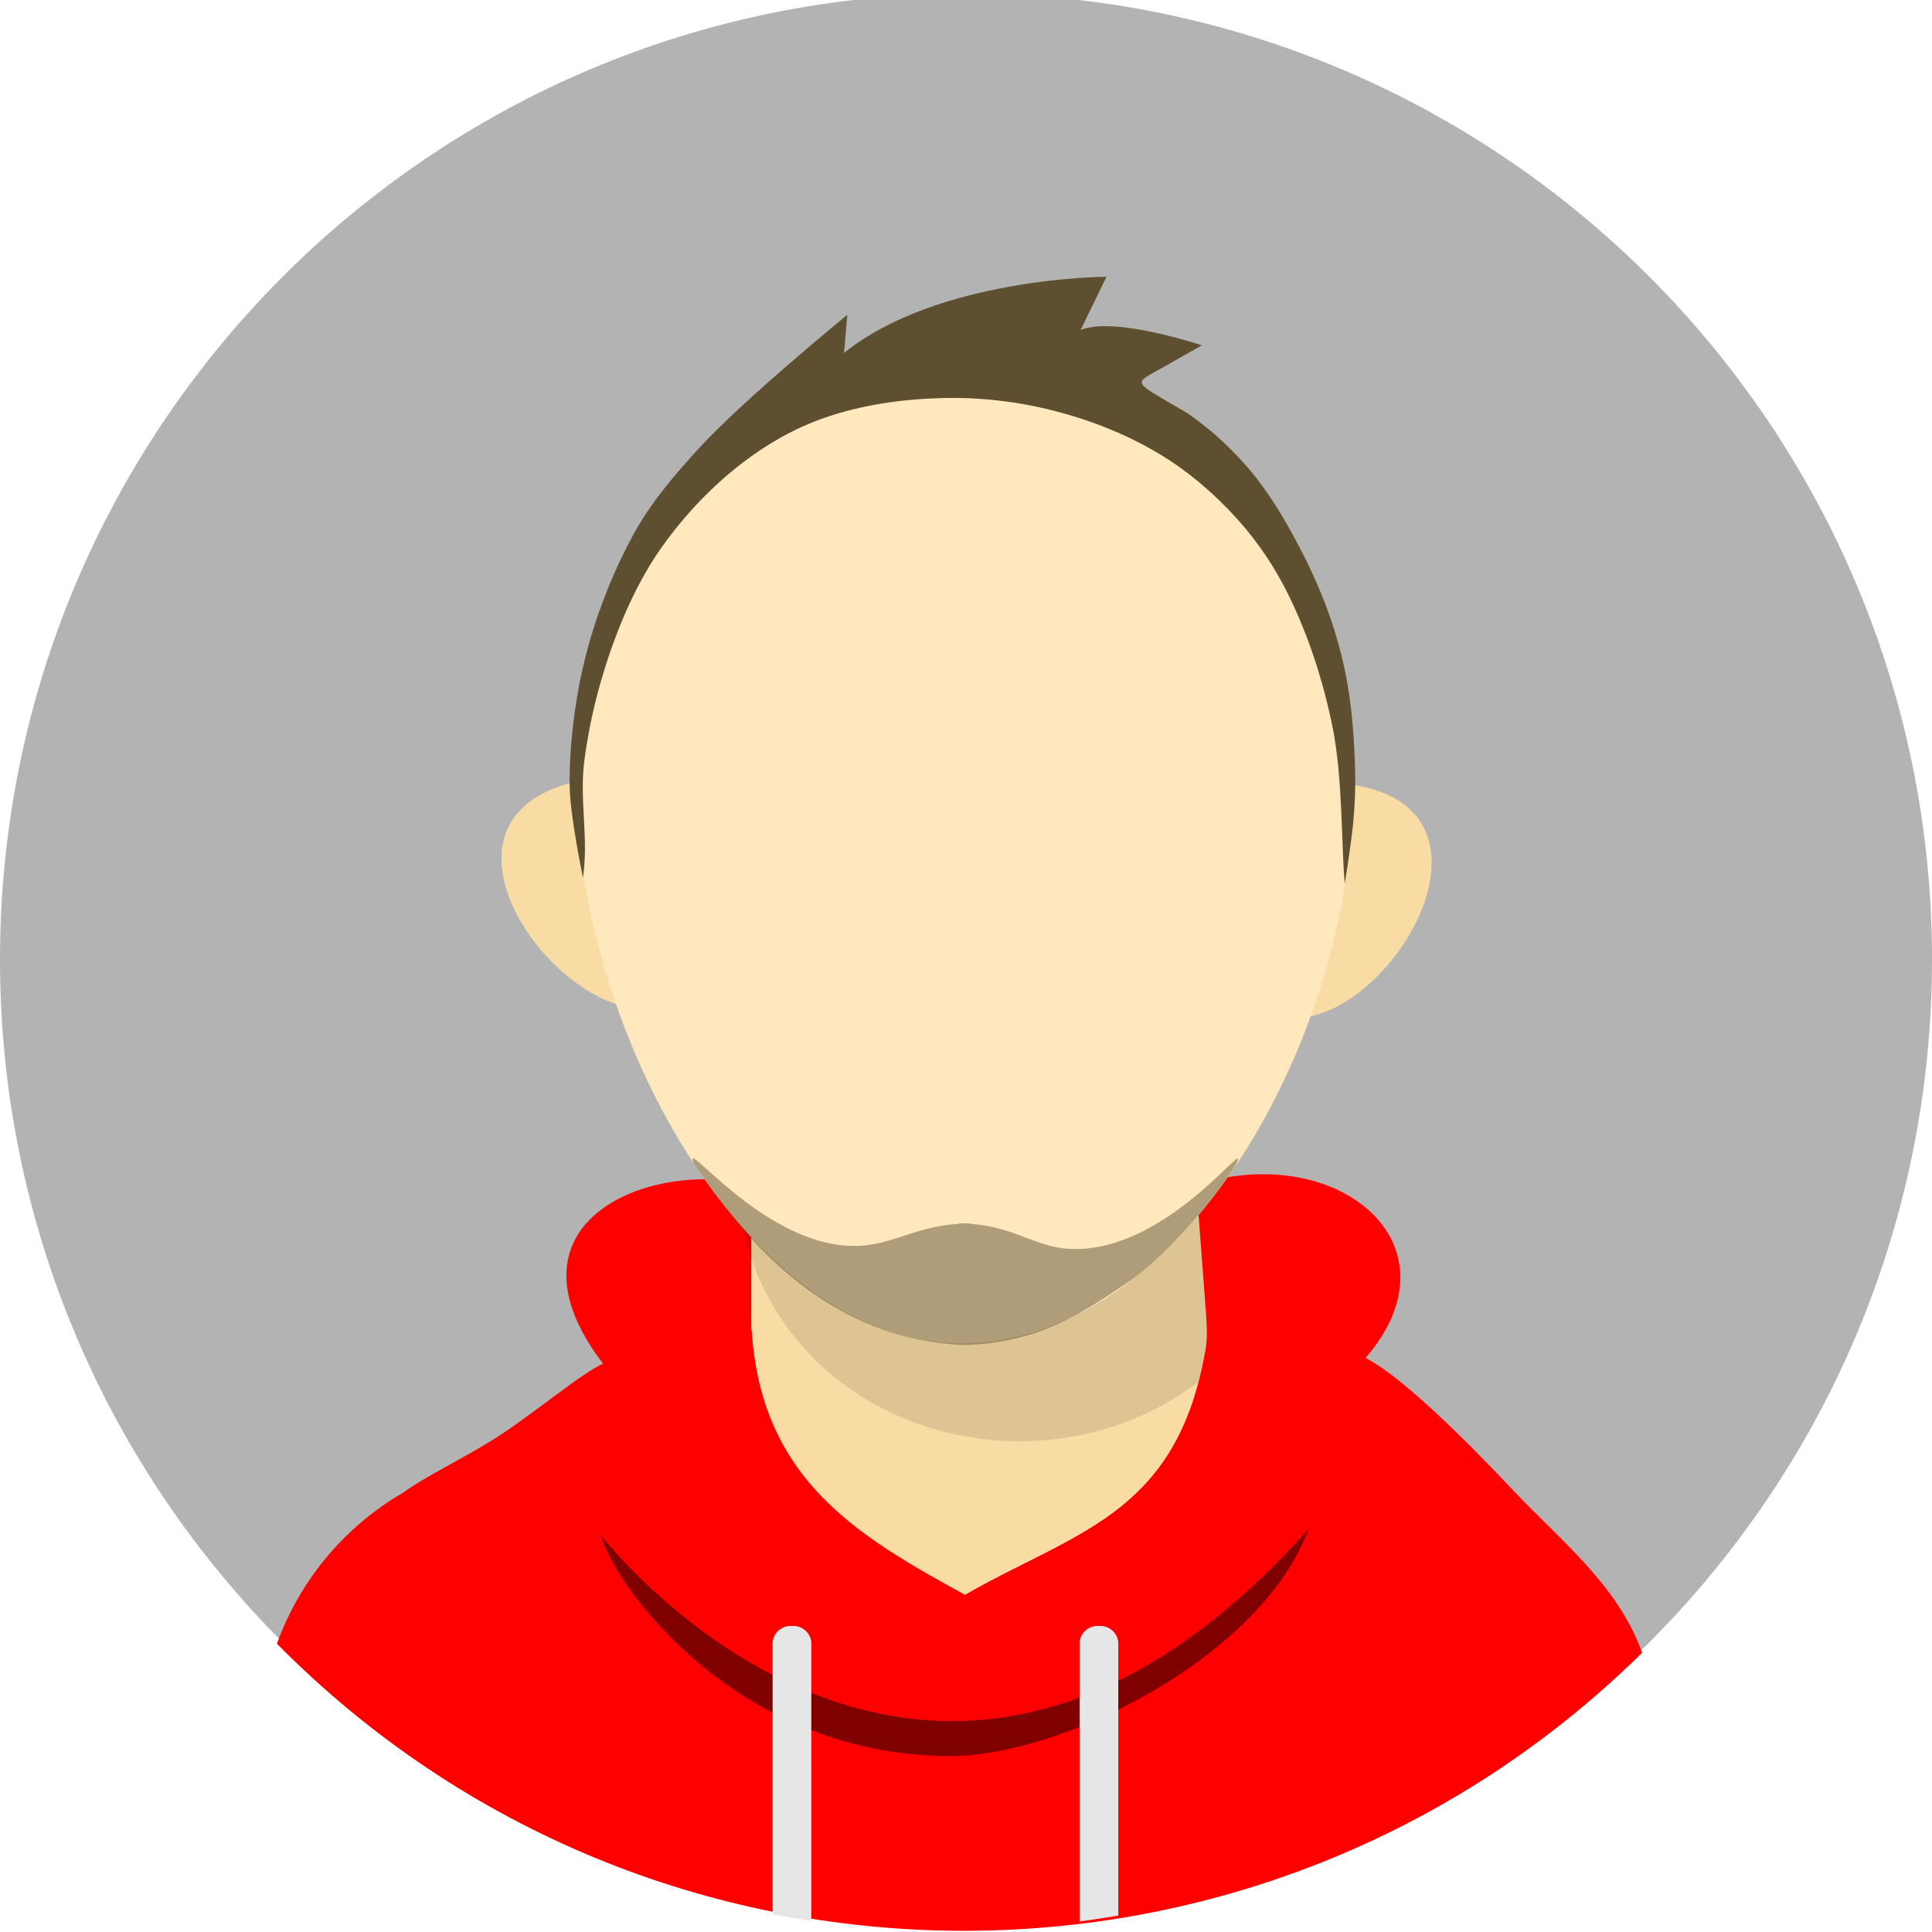
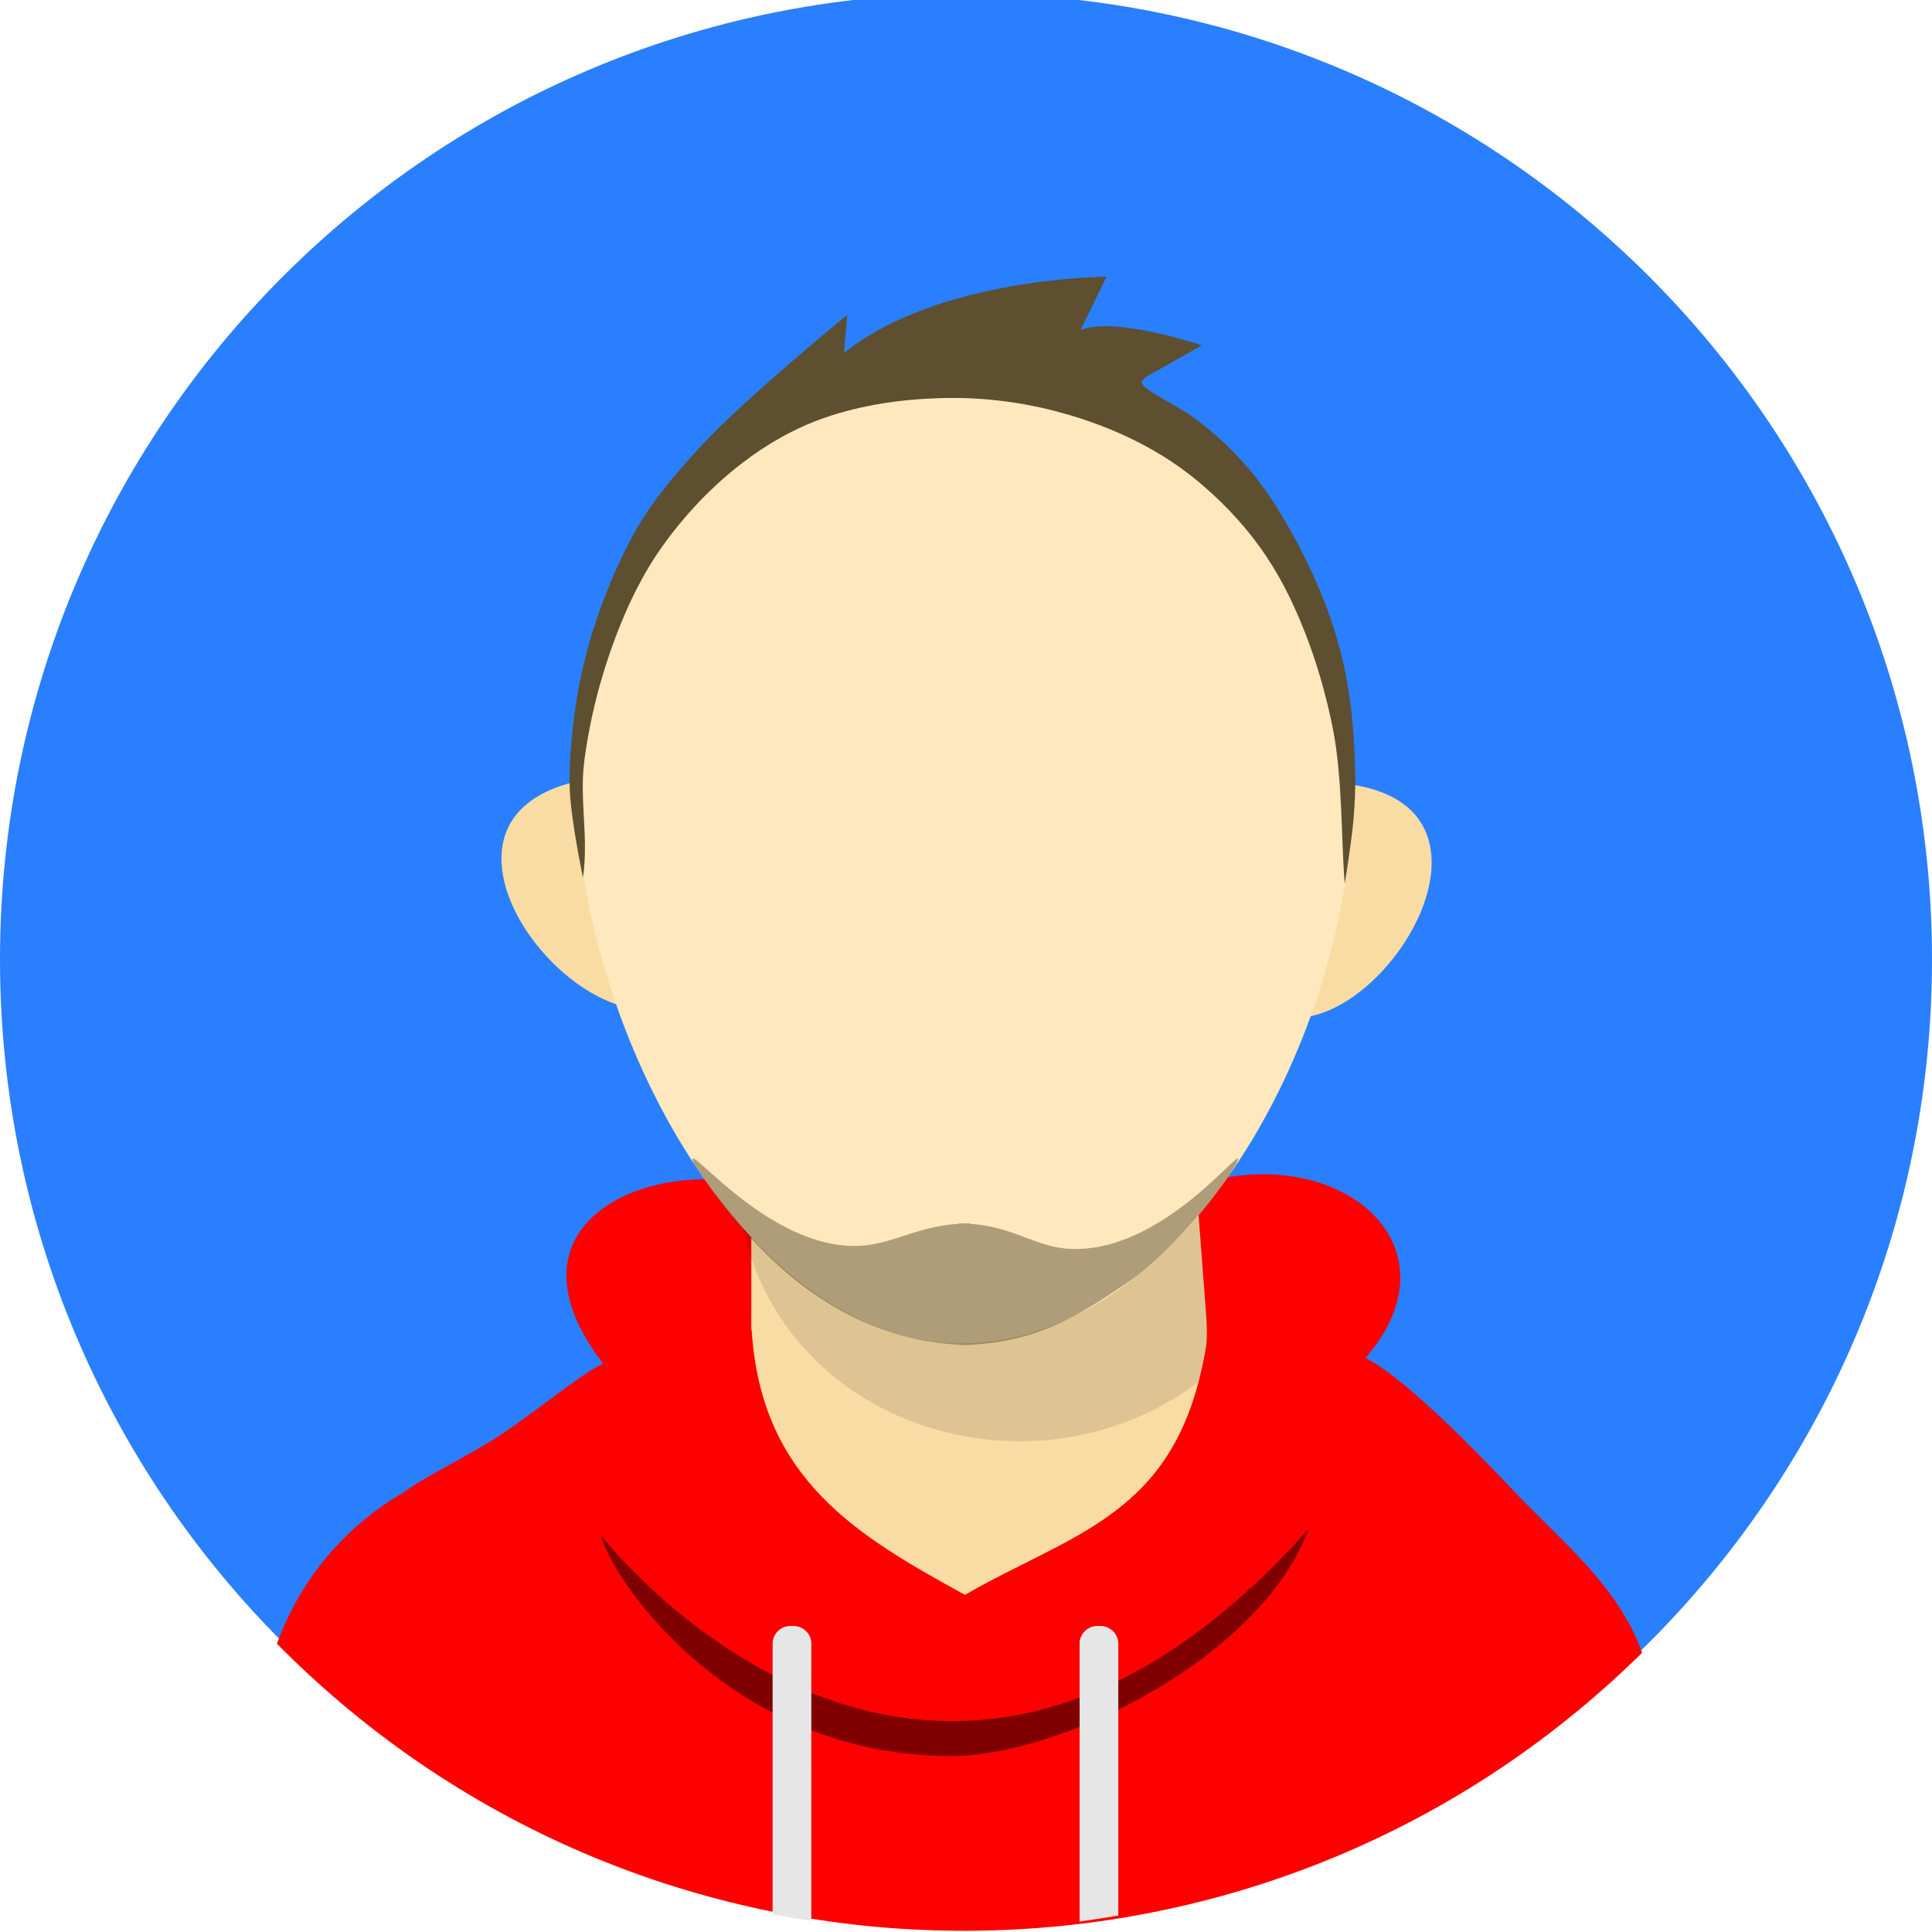
<svg xmlns="http://www.w3.org/2000/svg" viewBox="0 0 61.8 61.8" version="1.1" id="svg26">
  <defs id="defs30" />
  <g data-name="Layer 2" id="Layer_2">
    <g data-name="—ÎÓÈ 1" id="_ÎÓÈ_1">
-       <circle r="30.9" style="fill:#b3b3b3" cx="30.9" cy="30.692" fill="#ffc200" id="circle4" />
+       <circle r="30.9" style="fill:#2a7fff" cx="30.9" cy="30.692" fill="#ffc200" id="circle4" />
      <path style="fill:#ff0000" id="path6-8" fill-rule="evenodd" fill="#677079" d="m 52.525,52.87 c -12.143,11.969 -31.685,11.838 -43.667,-0.291 0.736,-2.035 2.165,-3.746 4.037,-4.832 0.696,-0.515 2.01,-1.139 2.982,-1.762 1.166,-0.746 2.767,-2.09 3.415,-2.364 -3.096,-4.042 0.543,-6.136 3.811,-5.879 3.781,0.688 3.265,1.173 7.317,1.217 3.336,0.037 4.583,-0.655 8.364,-1.206 4.357,-1.025 7.893,2.224 4.895,5.686 1.129,0.552 3.26,2.68 4.703,4.212 1.524,1.617 3.387,3.065 4.144,5.22 z" />
      <path d="m 24.032,38.68 14.295,0.021 0.244,3.236 c 0.031,0.575 0.079,0.867 -0.054,1.475 -0.966,5.074 -4.19,5.612 -7.651,7.603 C 27.439,49.134 24.354,47.338 24.045,42.563 l -0.013,-0.059 v -0.2 c -0.002,-0.069 -0.004,-0.138 -0.004,-0.207 0,0.036 0.003,0.07 0.004,0.106 z" fill="#f9dca4" fill-rule="evenodd" id="path8" />
      <path d="m 38.328,38.686 0.243,3.289 c -0.003,0.371 0.078,0.676 0.018,1.043 -0.076,0.453 -0.134,0.723 -0.258,1.191 C 33.146,48.124 25.034,45.755 23.715,39.068 Z" fill-rule="evenodd" opacity="0.11" id="path10" />
      <path d="m 18.312,25.027 c -4.94,1.27 -0.74,7.29 2.367,7.264 a 19.805,19.805 0 0 1 -2.367,-7.264 z" fill="#f9dca4" fill-rule="evenodd" id="path12" />
      <path d="m 43.298,25.107 c 5.035,0.815 1.401,7.192 -1.697,7.448 a 19.8,19.8 0 0 0 1.697,-7.448 z" fill="#f9dca4" fill-rule="evenodd" id="path14" />
      <path d="m 30.733,12.194 c 20.523,0 12.525,30.779 0,30.779 -11.83,0 -20.523,-30.779 0,-30.779 z" fill="#ffe8be" fill-rule="evenodd" id="path16" style="stroke-width:0.974" />
      <g id="g959" transform="matrix(0.1989798,0,0,0.2933648,11.46727,-1.67505)" style="opacity:0.494;fill:#5e4f30;fill-opacity:1">
        <path style="fill:#5e4f30;fill-opacity:1" d="m 98.325,139.11 -0.782,13.255 c -25.133,-0.533 -38.767,-14.958 -43.603,-19.76 -2.227,-3.387 11.027,8.959 25.739,8.959 6.467,0 10.121,-2.454 18.645,-2.454 z" id="path46" />
        <path style="fill:#5e4f30;fill-opacity:1;stroke-width:1.02" d="m 96.496,139.11 1.047,13.255 c 11.536,-0.277 18.219,-3.194 25.857,-6.706 7.22,-3.32 15.047,-10.027 17.731,-13.053 2.318,-3.387 -10.57,9.294 -25.883,9.294 -6.73,0 -9.879,-2.789 -18.752,-2.789 z" id="path48" />
      </g>
      <path d="m 18.687,24.364 c 0.177,-1.365 0.522,-2.716 1.01,-4.003 0.385,-1.017 0.866,-2.013 1.499,-2.897 0.713,-0.997 1.573,-1.906 2.545,-2.652 0.79,-0.607 1.677,-1.114 2.617,-1.442 1.203,-0.419 2.494,-0.603 3.767,-0.637 1.213,-0.033 2.441,0.11 3.616,0.413 1.184,0.306 2.345,0.767 3.39,1.402 0.925,0.563 1.761,1.289 2.483,2.096 0.64,0.715 1.181,1.53 1.603,2.391 0.655,1.335 1.115,2.775 1.41,4.232 0.331,1.638 0.273,3.767 0.39,4.999 0,0 0.217,-1.348 0.276,-2.028 0.044,-0.512 0.069,-1.027 0.055,-1.54 -0.025,-0.958 -0.087,-1.921 -0.254,-2.865 -0.135,-0.762 -0.339,-1.514 -0.601,-2.242 -0.298,-0.831 -0.677,-1.634 -1.098,-2.409 -0.353,-0.65 -0.739,-1.287 -1.192,-1.871 -0.368,-0.474 -0.787,-0.909 -1.23,-1.313 -0.333,-0.304 -0.849,-0.7 -1.069,-0.829 -1.728,-1.009 -1.659,-0.876 -0.748,-1.393 l 1.287,-0.729 c 0,0 -2.809,-0.946 -3.878,-0.489 L 35.394,8.853 c 0,0 -5.372,0.011 -8.395,2.436 l 0.104,-1.218 c 0,0 -3.3,2.693 -4.735,4.256 -0.801,0.872 -1.582,1.79 -2.142,2.833 -0.826,1.54 -1.425,3.228 -1.735,4.949 -0.151,0.834 -0.3,2.096 -0.265,3.149 0.031,0.948 0.422,2.814 0.422,2.814 0.187,-1.296 -0.118,-2.482 0.041,-3.708 z" fill-rule="nonzero" id="Shape 7" style="fill:#5e4f30;fill-opacity:1;stroke:none;stroke-width:0.121" />
      <path style="fill:#800000" id="path20" fill-rule="evenodd" fill="#434955" d="m 19.225,49.112 c 0.03,0.038 10.418,13.483 22.63,-0.2 -1.475,4.052 -7.837,7.27 -11.476,7.26 -6.95,-0.02 -10.796,-5.6 -11.154,-7.06 z" />
      <path id="path22" fill-rule="evenodd" fill="#e6e6e6" d="m 35.771,61.273 c -0.41,0.072 -0.822,0.135 -1.237,0.192 v -8.937 a 0.576,0.576 0 0 1 0.618,-0.516 0.576,0.576 0 0 1 0.619,0.516 z m -9.82,0.166 q -0.622,-0.089 -1.237,-0.2 v -8.711 a 0.576,0.576 0 0 1 0.618,-0.516 0.576,0.576 0 0 1 0.62,0.516 z" />
    </g>
  </g>
</svg>
